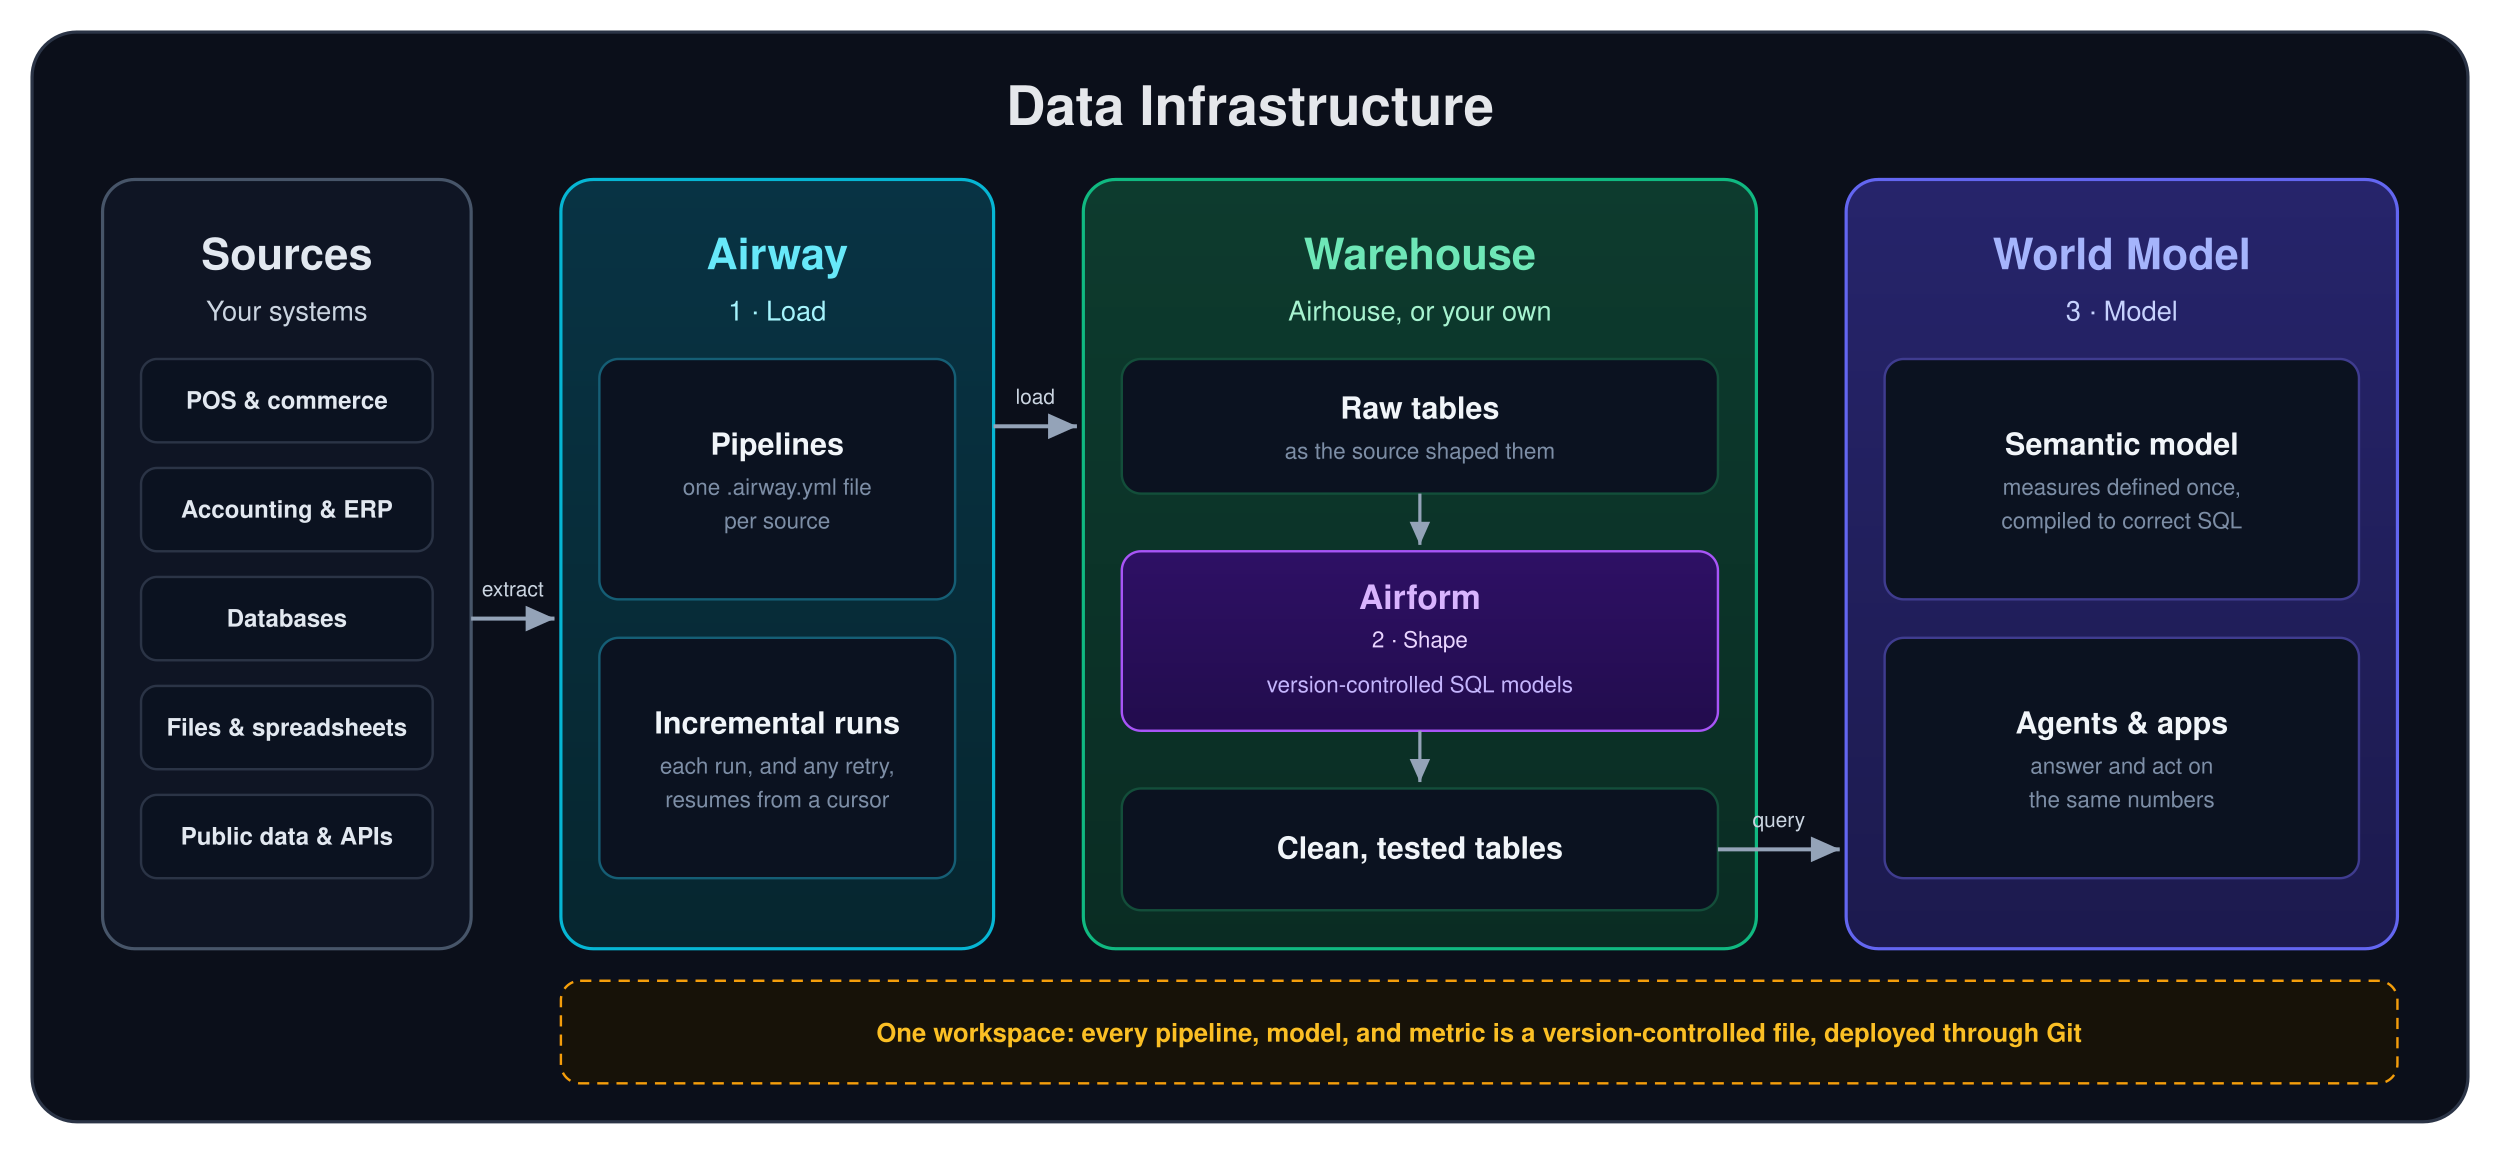
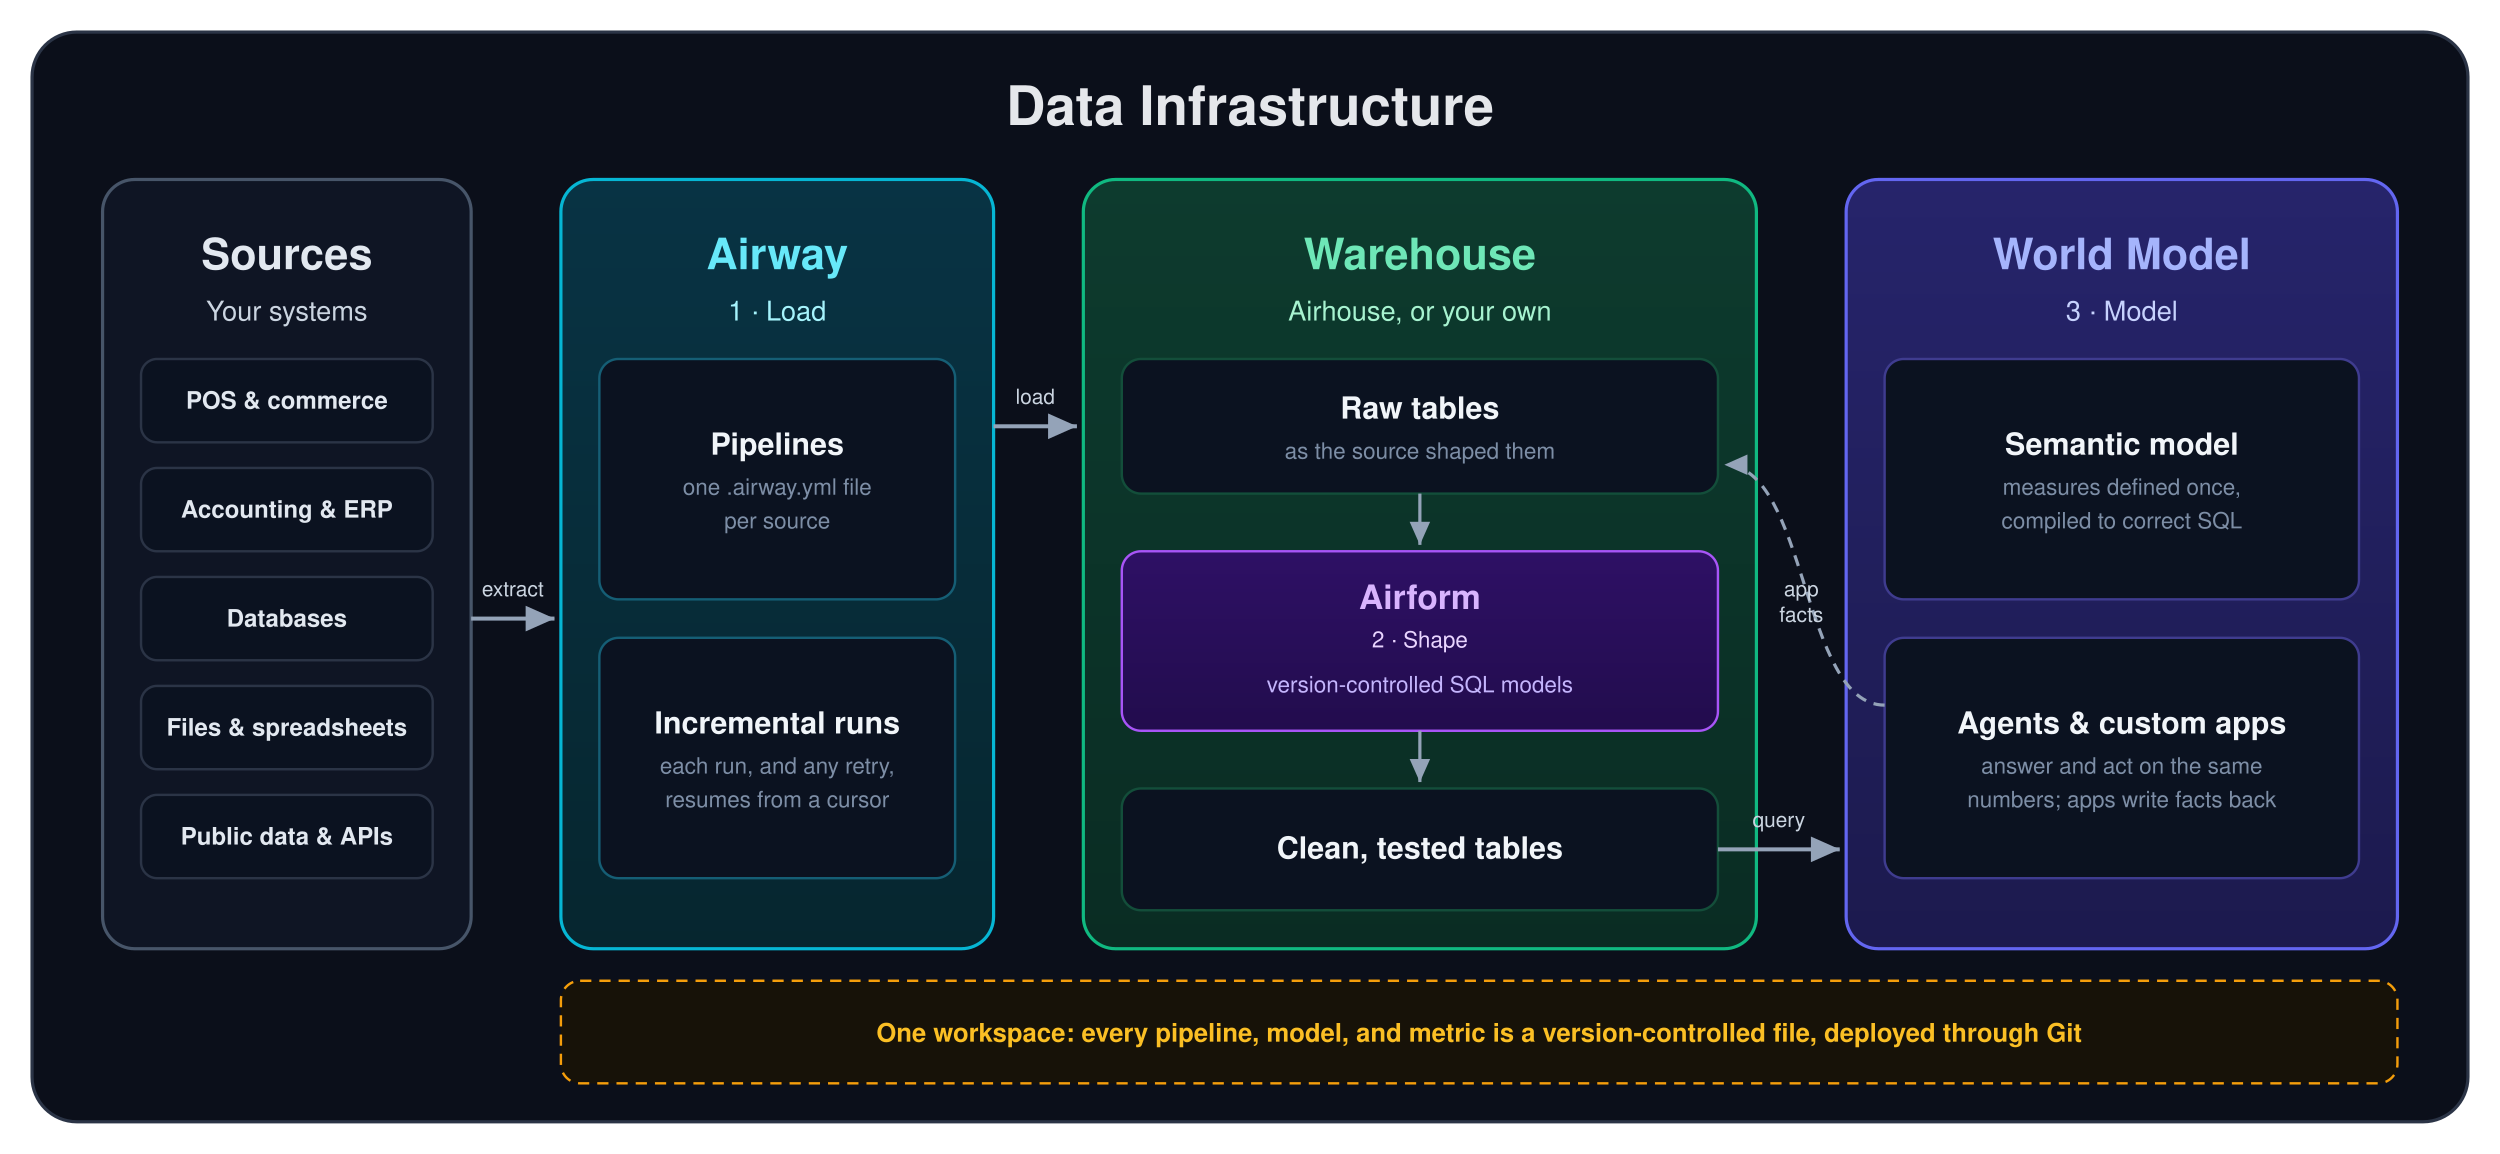
<svg xmlns="http://www.w3.org/2000/svg" viewBox="0 0 1560 720" font-family="ui-sans-serif, -apple-system, 'Segoe UI', Helvetica, Arial, sans-serif">
  <defs>
    <marker id="arrow" viewBox="0 0 10 10" refX="9" refY="5" markerWidth="8" markerHeight="8" orient="auto-start-reverse">
      <path d="M 0 1 L 9 5 L 0 9 z" fill="#94a3b8" />
    </marker>
    <marker id="arrowAmber" viewBox="0 0 10 10" refX="9" refY="5" markerWidth="8" markerHeight="8" orient="auto-start-reverse">
      <path d="M 0 1 L 9 5 L 0 9 z" fill="#f59e0b" />
    </marker>
    <linearGradient id="greenFill" x1="0" y1="0" x2="0" y2="1">
      <stop offset="0" stop-color="#0d3b2e" />
      <stop offset="1" stop-color="#0a2c23" />
    </linearGradient>
    <linearGradient id="indigoFill" x1="0" y1="0" x2="0" y2="1">
      <stop offset="0" stop-color="#26246b" />
      <stop offset="1" stop-color="#1c1a4e" />
    </linearGradient>
    <linearGradient id="tealFill" x1="0" y1="0" x2="0" y2="1">
      <stop offset="0" stop-color="#083344" />
      <stop offset="1" stop-color="#06262f" />
    </linearGradient>
    <linearGradient id="purpleFill" x1="0" y1="0" x2="0" y2="1">
      <stop offset="0" stop-color="#2e1065" />
      <stop offset="1" stop-color="#220c4d" />
    </linearGradient>
  </defs>
  <rect x="20" y="20" width="1520" height="680" rx="28" fill="#0b0f1a" stroke="#2b3446" stroke-width="2" />
  <text x="780" y="78" text-anchor="middle" fill="#e5e7eb" font-size="34" font-weight="700">Data Infrastructure</text>
  <rect x="64" y="112" width="230" height="480" rx="20" fill="#0f1524" stroke="#475569" stroke-width="2" />
  <text x="179" y="168" text-anchor="middle" fill="#e2e8f0" font-size="27" font-weight="700">Sources</text>
  <text x="179" y="200" text-anchor="middle" fill="#cbd5e1" font-size="17">Your systems</text>
  <rect x="88" y="224" width="182" height="52" rx="10" fill="#0b1220" stroke="#2b3446" stroke-width="1.5" />
  <text x="179" y="255" text-anchor="middle" fill="#e2e8f0" font-size="15" font-weight="600">POS &amp; commerce</text>
  <rect x="88" y="292" width="182" height="52" rx="10" fill="#0b1220" stroke="#2b3446" stroke-width="1.5" />
  <text x="179" y="323" text-anchor="middle" fill="#e2e8f0" font-size="15" font-weight="600">Accounting &amp; ERP</text>
  <rect x="88" y="360" width="182" height="52" rx="10" fill="#0b1220" stroke="#2b3446" stroke-width="1.5" />
  <text x="179" y="391" text-anchor="middle" fill="#e2e8f0" font-size="15" font-weight="600">Databases</text>
  <rect x="88" y="428" width="182" height="52" rx="10" fill="#0b1220" stroke="#2b3446" stroke-width="1.5" />
  <text x="179" y="459" text-anchor="middle" fill="#e2e8f0" font-size="15" font-weight="600">Files &amp; spreadsheets</text>
  <rect x="88" y="496" width="182" height="52" rx="10" fill="#0b1220" stroke="#2b3446" stroke-width="1.5" />
  <text x="179" y="527" text-anchor="middle" fill="#e2e8f0" font-size="15" font-weight="600">Public data &amp; APIs</text>
  <rect x="350" y="112" width="270" height="480" rx="20" fill="url(#tealFill)" stroke="#06b6d4" stroke-width="2" />
  <text x="485" y="168" text-anchor="middle" fill="#67e8f9" font-size="27" font-weight="700">Airway</text>
  <text x="485" y="200" text-anchor="middle" fill="#a5f3fc" font-size="17">1 · Load</text>
  <rect x="374" y="224" width="222" height="150" rx="12" fill="#0b1220" stroke="#155e75" stroke-width="1.5" />
  <text x="485" y="283.7" text-anchor="middle" fill="#f1f5f9" font-size="19" font-weight="600">Pipelines</text>
  <text x="485" y="308.7" text-anchor="middle" fill="#7d8ea6" font-size="14">one .airway.yml file</text>
  <text x="485" y="329.7" text-anchor="middle" fill="#7d8ea6" font-size="14">per source</text>
  <rect x="374" y="398" width="222" height="150" rx="12" fill="#0b1220" stroke="#155e75" stroke-width="1.5" />
  <text x="485" y="457.7" text-anchor="middle" fill="#f1f5f9" font-size="19" font-weight="600">Incremental runs</text>
  <text x="485" y="482.7" text-anchor="middle" fill="#7d8ea6" font-size="14">each run, and any retry,</text>
  <text x="485" y="503.7" text-anchor="middle" fill="#7d8ea6" font-size="14">resumes from a cursor</text>
  <rect x="676" y="112" width="420" height="480" rx="20" fill="url(#greenFill)" stroke="#10b981" stroke-width="2" />
  <text x="886" y="168" text-anchor="middle" fill="#6ee7b7" font-size="27" font-weight="700">Warehouse</text>
  <text x="886" y="200" text-anchor="middle" fill="#a7f3d0" font-size="17">Airhouse, or your own</text>
  <rect x="700" y="224" width="372" height="84" rx="12" fill="#0b1220" stroke="#134e3a" stroke-width="1.5" />
  <text x="886" y="261.2" text-anchor="middle" fill="#f1f5f9" font-size="19" font-weight="600">Raw tables</text>
  <text x="886" y="286.2" text-anchor="middle" fill="#7d8ea6" font-size="14">as the source shaped them</text>
  <rect x="700" y="344" width="372" height="112" rx="12" fill="url(#purpleFill)" stroke="#a855f7" stroke-width="1.5" />
  <text x="886" y="380" text-anchor="middle" fill="#d8b4fe" font-size="21" font-weight="700">Airform</text>
  <text x="886" y="404" text-anchor="middle" fill="#e9d5ff" font-size="14">2 · Shape</text>
  <text x="886" y="432" text-anchor="middle" fill="#c4b5fd" font-size="14">version-controlled SQL models</text>
  <rect x="700" y="492" width="372" height="76" rx="12" fill="#0b1220" stroke="#134e3a" stroke-width="1.5" />
  <text x="886" y="535.7" text-anchor="middle" fill="#f1f5f9" font-size="19" font-weight="600">Clean, tested tables</text>
  <line x1="886" y1="308" x2="886" y2="340" stroke="#94a3b8" stroke-width="2" marker-end="url(#arrow)" />
  <line x1="886" y1="456" x2="886" y2="488" stroke="#94a3b8" stroke-width="2" marker-end="url(#arrow)" />
  <rect x="1152" y="112" width="344" height="480" rx="20" fill="url(#indigoFill)" stroke="#6366f1" stroke-width="2" />
  <text x="1324" y="168" text-anchor="middle" fill="#a5b4fc" font-size="27" font-weight="700">World Model</text>
  <text x="1324" y="200" text-anchor="middle" fill="#c7d2fe" font-size="17">3 · Model</text>
  <rect x="1176" y="224" width="296" height="150" rx="12" fill="#0b1220" stroke="#3f3c8f" stroke-width="1.5" />
  <text x="1324" y="283.7" text-anchor="middle" fill="#f1f5f9" font-size="19" font-weight="600">Semantic model</text>
  <text x="1324" y="308.7" text-anchor="middle" fill="#7d8ea6" font-size="14">measures defined once,</text>
  <text x="1324" y="329.7" text-anchor="middle" fill="#7d8ea6" font-size="14">compiled to correct SQL</text>
  <rect x="1176" y="398" width="296" height="150" rx="12" fill="#0b1220" stroke="#3f3c8f" stroke-width="1.5" />
-   <text x="1324" y="457.7" text-anchor="middle" fill="#f1f5f9" font-size="19" font-weight="600">Agents &amp; apps</text>
-   <text x="1324" y="482.7" text-anchor="middle" fill="#7d8ea6" font-size="14">answer and act on</text>
-   <text x="1324" y="503.7" text-anchor="middle" fill="#7d8ea6" font-size="14">the same numbers</text>
+   <text x="1324" y="457.7" text-anchor="middle" fill="#f1f5f9" font-size="19" font-weight="600">Agents &amp; custom apps</text>
+   <text x="1324" y="482.7" text-anchor="middle" fill="#7d8ea6" font-size="14">answer and act on the same</text>
+   <text x="1324" y="503.7" text-anchor="middle" fill="#7d8ea6" font-size="14">numbers; apps write facts back</text>
  <line x1="294" y1="386" x2="346" y2="386" stroke="#94a3b8" stroke-width="2.5" marker-end="url(#arrow)" />
  <text x="320" y="372" text-anchor="middle" fill="#cbd5e1" font-size="13">extract</text>
  <line x1="620" y1="266" x2="672" y2="266" stroke="#94a3b8" stroke-width="2.5" marker-end="url(#arrow)" />
  <text x="646" y="252" text-anchor="middle" fill="#cbd5e1" font-size="13">load</text>
  <line x1="1072" y1="530" x2="1148" y2="530" stroke="#94a3b8" stroke-width="2.5" marker-end="url(#arrow)" />
+   <path d="M 1176 440 C 1124 440, 1128 290, 1076 290" fill="none" stroke="#94a3b8" stroke-width="2" stroke-dasharray="7 5" marker-end="url(#arrow)" />
+   <text x="1124" y="372" text-anchor="middle" fill="#cbd5e1" font-size="13">app</text>
+   <text x="1124" y="388" text-anchor="middle" fill="#cbd5e1" font-size="13">facts</text>
  <text x="1110" y="516" text-anchor="middle" fill="#cbd5e1" font-size="13">query</text>
  <rect x="350" y="612" width="1146" height="64" rx="12" fill="#171208" stroke="#f59e0b" stroke-width="1.5" stroke-dasharray="7 5" />
  <text x="923" y="650" text-anchor="middle" fill="#fbbf24" font-size="16" font-weight="600">One workspace: every pipeline, model, and metric is a version-controlled file, deployed through Git</text>
</svg>
